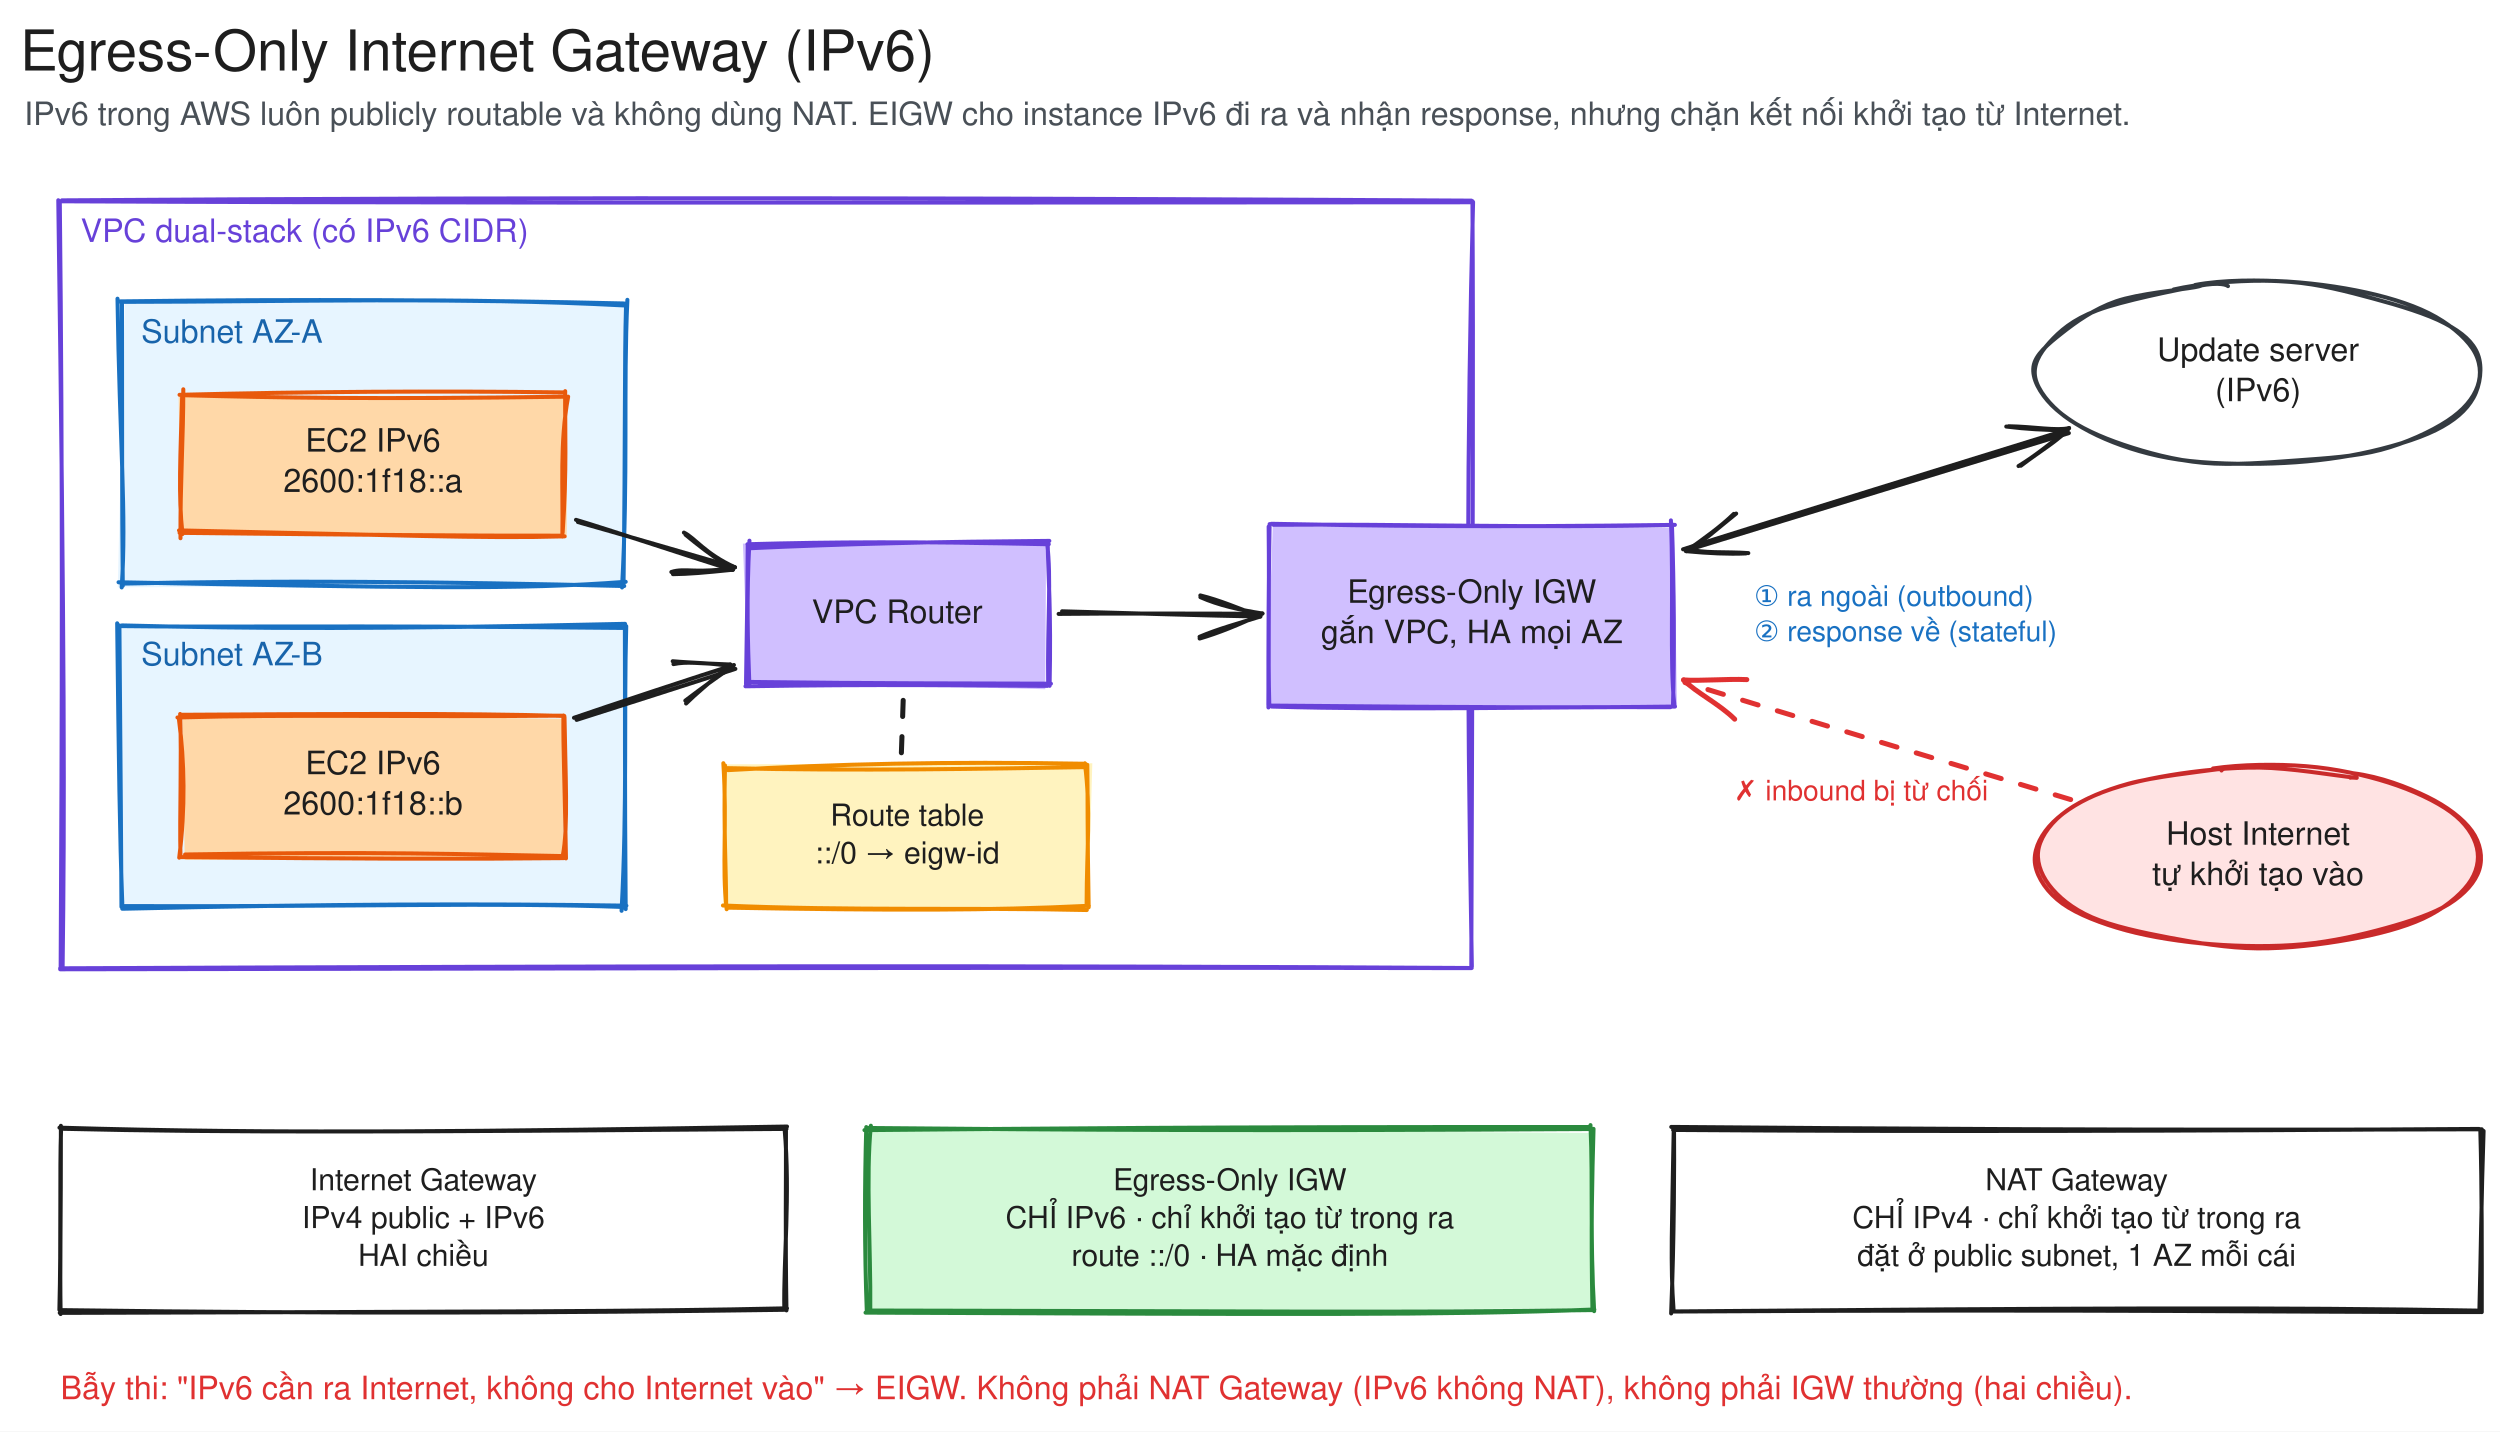
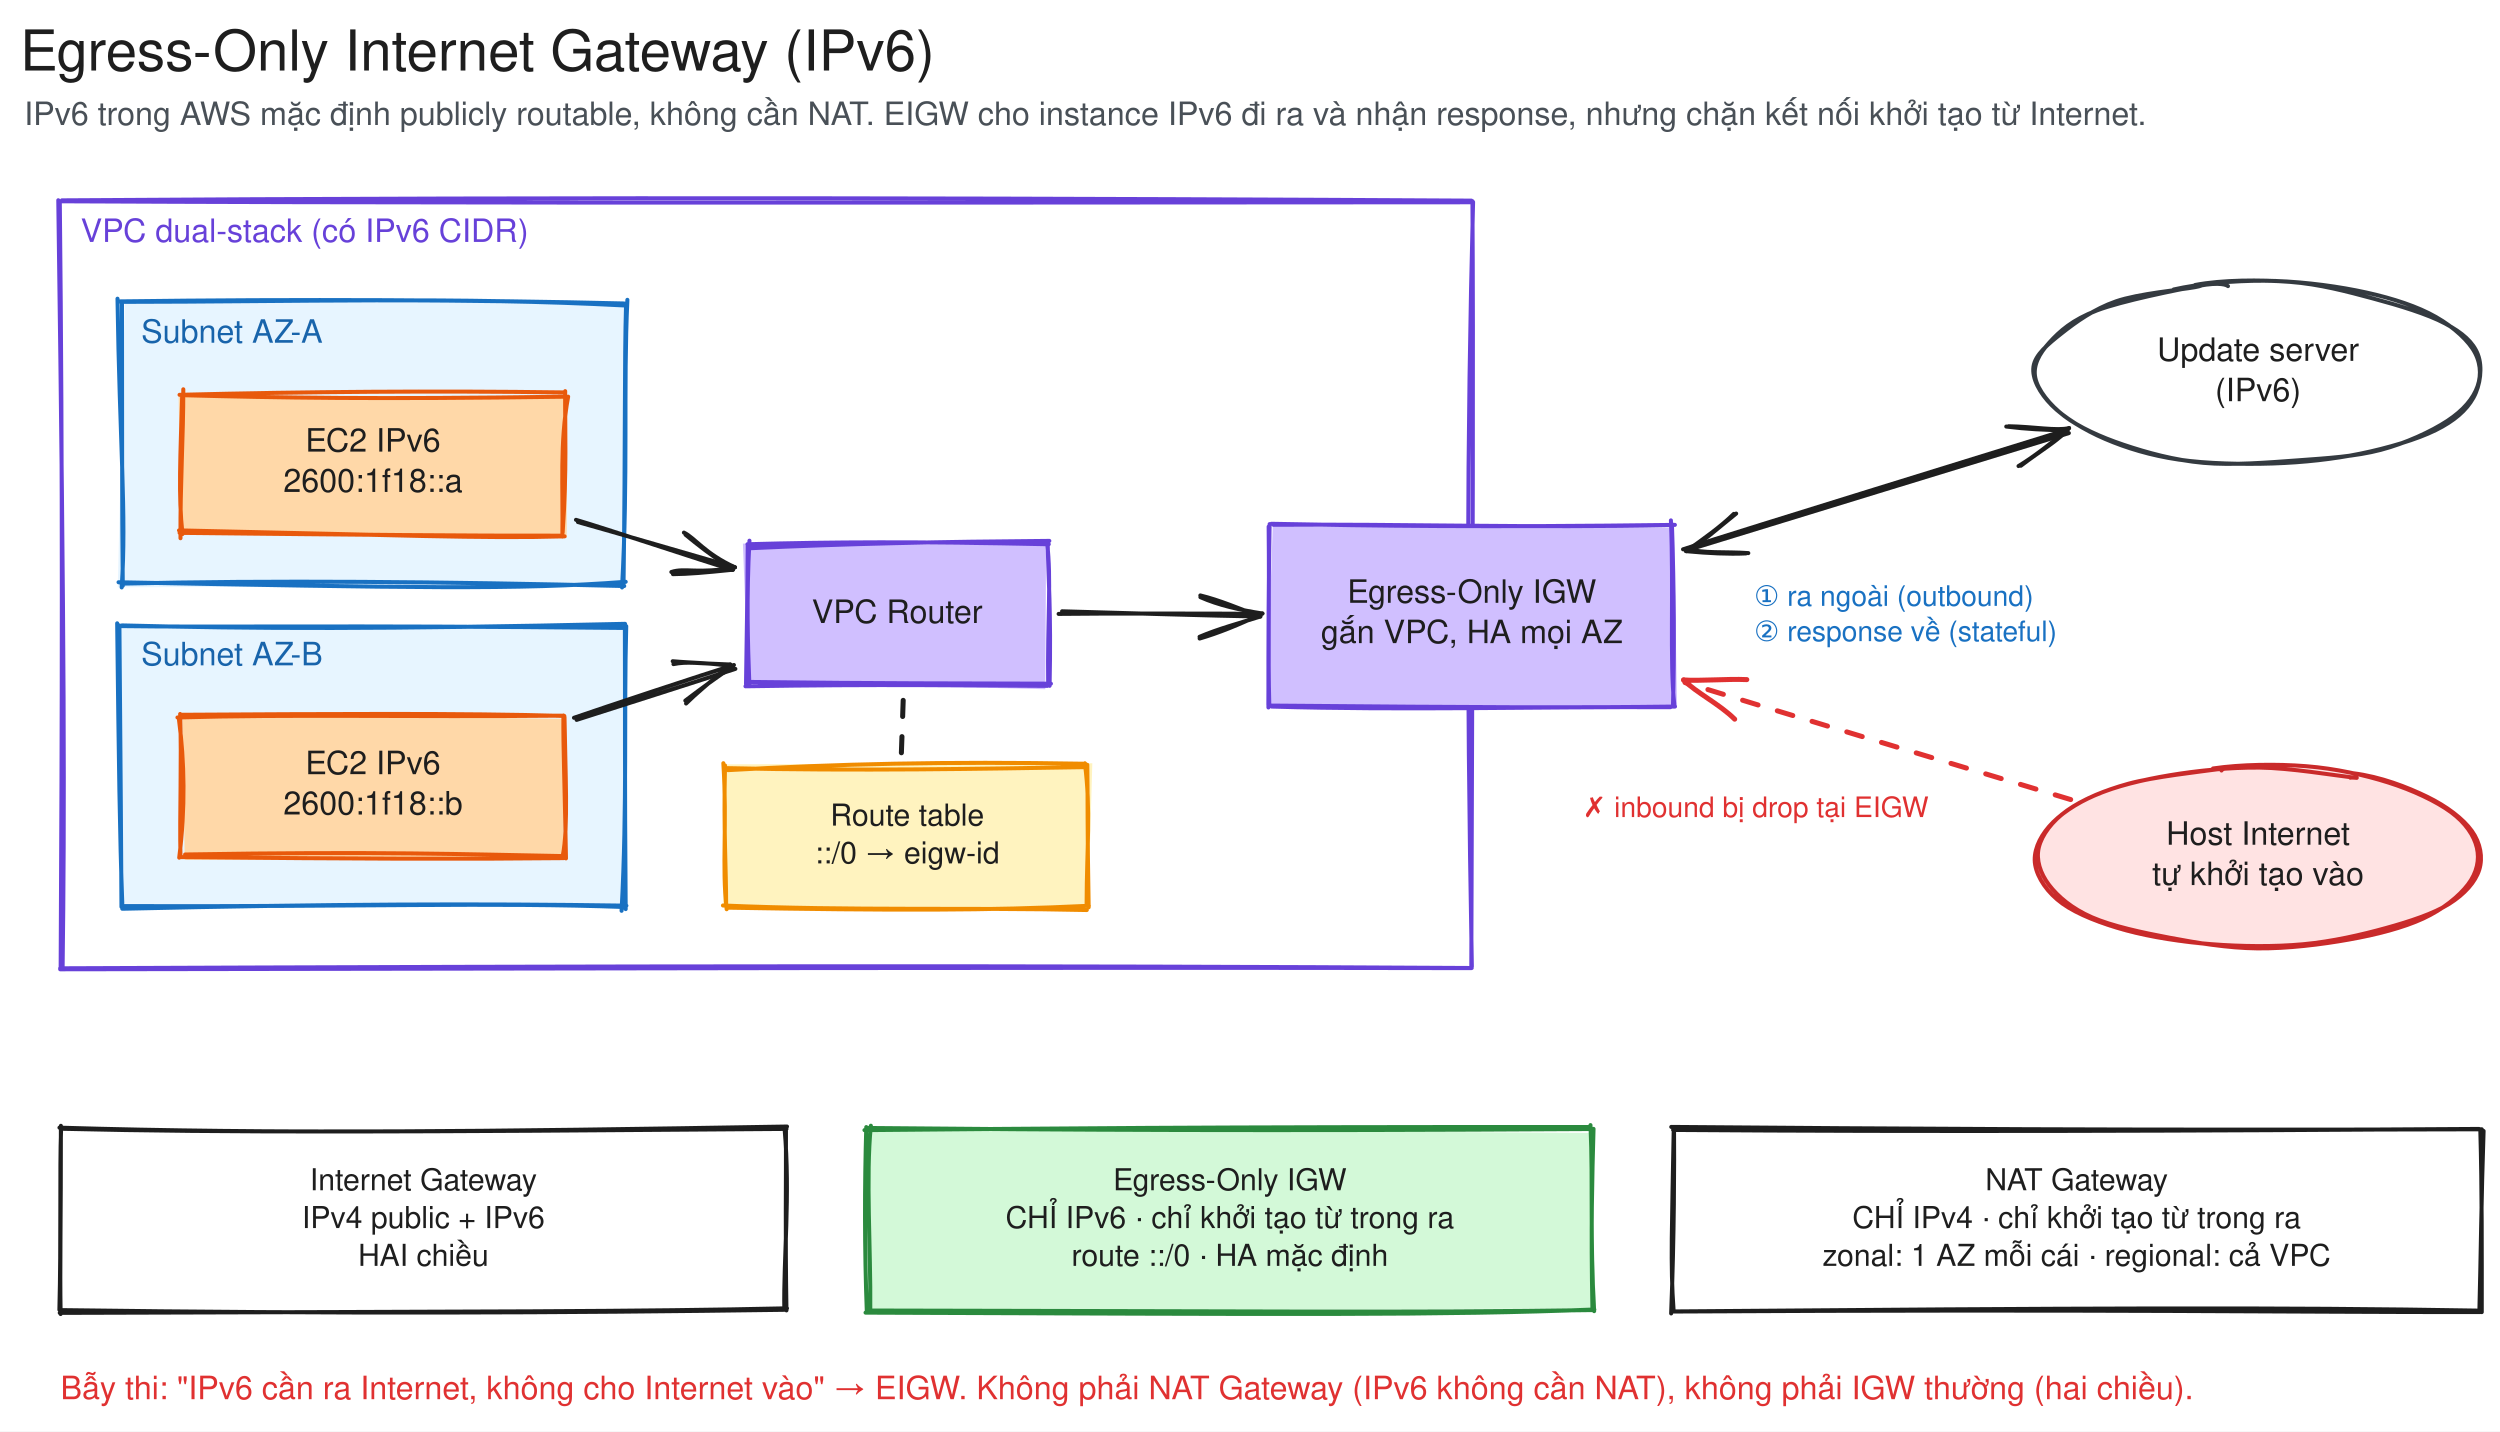
<svg xmlns="http://www.w3.org/2000/svg" version="1.1" viewBox="0 0 1240 710" width="1240" height="710">
  <defs>
    <style>
      @font-face {
        font-family: "Virgil";
        src: url("https://excalidraw.com/Virgil.woff2");
      }
      @font-face {
        font-family: "Cascadia";
        src: url("https://excalidraw.com/Cascadia.woff2");
      }
    </style>
  </defs>
  <rect x="0" y="0" width="1240" height="710" fill="#ffffff" />
  <g transform="translate(10 10) rotate(0 245.28 17.5)">
    <text x="0" y="25" font-family="Helvetica, Segoe UI Emoji" font-size="28px" fill="#1e1e1e" text-anchor="start" style="white-space: pre;" direction="ltr">Egress-Only Internet Gateway (IPv6)</text>
  </g>
  <g transform="translate(12 48) rotate(0 543.92 10)">
-     <text x="0" y="14" font-family="Helvetica, Segoe UI Emoji" font-size="16px" fill="#495057" text-anchor="start" style="white-space: pre;" direction="ltr">IPv6 trong AWS luôn publicly routable và không dùng NAT. EIGW cho instance IPv6 đi ra và nhận response, nhưng chặn kết nối khởi tạo từ Internet.</text>
+     <text x="0" y="14" font-family="Helvetica, Segoe UI Emoji" font-size="16px" fill="#495057" text-anchor="start" style="white-space: pre;" direction="ltr">IPv6 trong AWS mặc định publicly routable, không cần NAT. EIGW cho instance IPv6 đi ra và nhận response, nhưng chặn kết nối khởi tạo từ Internet.</text>
  </g>
  <g stroke-linecap="round" transform="translate(30 100) rotate(0 350 190)">
    <path d="M0.71 -0.63 C257.73 -2.44, 515.26 -1.57, 699.82 -0.49 M-0.23 -0.16 C152.88 0.6, 305.34 0.64, 699.72 0.33 M700.65 0.2 C697.63 115.17, 697.3 231.85, 700.04 379.36 M700.33 -0.21 C700.84 80.57, 700.51 159.97, 699.77 379.67 M699.72 380.2 C486.41 379.75, 272.44 380.36, -0.15 380.77 M699.97 380.13 C489.45 378.84, 278.79 379.09, -0.17 380.27 M1.06 379.58 C2.05 303.22, 2.05 226.94, -1.09 -0.68 M0.09 379.69 C0.73 257.47, 1.14 135.8, -0.34 -0.14" stroke="#6741d9" stroke-width="2" fill="none" />
  </g>
  <g transform="translate(40 106) rotate(0 112.8 10)">
    <text x="0" y="14" font-family="Helvetica, Segoe UI Emoji" font-size="16px" fill="#6741d9" text-anchor="start" style="white-space: pre;" direction="ltr">VPC dual-stack (có IPv6 CIDR)</text>
  </g>
  <g stroke-linecap="round" transform="translate(60 150) rotate(0 125 70)">
    <path d="M1.95 -1.47 L251.28 0.22 L248.35 140.64 L-1.61 141.29" stroke="none" stroke-width="0" fill="#e7f5ff" />
    <path d="M-0.03 -0.27 C85.88 -0.33, 168.53 -2.82, 249.72 1.51 M-0.58 -0.51 C88.43 -1.7, 177.06 -1.25, 249.48 0.52 M251.18 -1.29 C249.13 42.28, 251.58 86.94, 248.53 141.39 M250.54 0.46 C249.63 31.66, 250.28 63.49, 249.27 140.03 M250.35 138.57 C197.53 142.64, 143.21 141.52, -1.2 138.8 M249.62 140.67 C161.61 138.49, 72.79 137.74, 0.19 139.49 M0.35 141.37 C2.82 105.53, -0.68 69.36, -1.72 -1.85 M0.9 140.54 C0.49 99.09, 0.57 59.31, 0.5 0.21" stroke="#1971c2" stroke-width="2" fill="none" />
  </g>
  <g transform="translate(70 156) rotate(0 48.16 10)">
    <text x="0" y="14" font-family="Helvetica, Segoe UI Emoji" font-size="16px" fill="#1864ab" text-anchor="start" style="white-space: pre;" direction="ltr">Subnet AZ-A</text>
  </g>
  <g stroke-linecap="round" transform="translate(60 310) rotate(0 125 70)">
    <path d="M-0.03 0.23 L250.65 -0.53 L251.07 139.58 L0.51 138.26" stroke="none" stroke-width="0" fill="#e7f5ff" />
    <path d="M-1.15 0.53 C51.68 1.28, 103.08 -0.01, 250.49 1.47 M0.51 0.2 C65.8 1.9, 129.65 2.15, 250.03 -0.58 M250.61 0.57 C249.43 43.02, 251.13 90.14, 248.3 141.76 M249.94 0.23 C250.08 38.2, 249.82 76, 250.34 140.92 M249.96 139.89 C185.11 137.47, 118.03 139.83, 1.1 139.42 M250.69 139.2 C177.38 138.13, 105.03 138.34, 0.65 140.74 M0.65 138.06 C-0.6 104.76, -1.06 68.86, -1.88 -0.84 M0.24 139.79 C0.1 111.26, -0.09 82.52, -0.77 0.2" stroke="#1971c2" stroke-width="2" fill="none" />
  </g>
  <g transform="translate(70 316) rotate(0 48.16 10)">
    <text x="0" y="14" font-family="Helvetica, Segoe UI Emoji" font-size="16px" fill="#1864ab" text-anchor="start" style="white-space: pre;" direction="ltr">Subnet AZ-B</text>
  </g>
  <g stroke-linecap="round" transform="translate(90 195) rotate(0 95 35)">
    <path d="M-1.4 1.72 L191.42 1.7 L191.08 71.85 L-0.21 70.1" stroke="none" stroke-width="0" fill="#ffd8a8" />
    <path d="M1.08 1.03 C48.39 2.29, 94.87 3.09, 189.71 1.77 M-0.95 0.83 C61.82 -0.73, 125.5 -1.22, 189.65 -0.36 M191.8 1.74 C187.57 24.64, 189.32 46.68, 188.94 71.16 M190.33 -0.99 C190.13 17.9, 191.24 37.62, 189.08 69.07 M190.05 71.03 C149.96 72.22, 106.23 70.35, -1.22 68.07 M189.28 70.69 C139.99 70.78, 91.38 70.28, -0.93 69.29 M-0.48 71.96 C-0.64 44.79, 0.93 21.79, 0.92 -1.91 M0.51 69.9 C-1.61 50.85, -0.5 31.03, 0.38 0.64" stroke="#e8590c" stroke-width="2" fill="none" />
  </g>
  <g transform="translate(133.48 210) rotate(0 51.52 20)">
    <text x="51.52" y="14" font-family="Helvetica, Segoe UI Emoji" font-size="16px" fill="#1e1e1e" text-anchor="middle" style="white-space: pre;" direction="ltr">EC2 IPv6</text>
    <text x="51.52" y="34" font-family="Helvetica, Segoe UI Emoji" font-size="16px" fill="#1e1e1e" text-anchor="middle" style="white-space: pre;" direction="ltr">2600:1f18::a</text>
  </g>
  <g stroke-linecap="round" transform="translate(90 355) rotate(0 95 35)">
    <path d="M0.44 -0.93 L188.94 1.51 L189.48 71.15 L1.62 71.52" stroke="none" stroke-width="0" fill="#ffd8a8" />
    <path d="M-1.99 0.87 C54.27 -0.78, 112.7 0.7, 188.51 -0.03 M0.35 -0.47 C70.6 -0.88, 140.49 -1.37, 189.9 0.11 M189.99 0.64 C190.37 28.11, 191.93 55.69, 189.13 69.41 M189.45 -0.13 C189.3 16.37, 190.12 34.44, 190.72 70.76 M189.15 69.62 C141.9 68.76, 98.12 67.21, 1.8 68.83 M189.7 70.63 C140.7 71.16, 89.25 71.01, -0.6 70.12 M-1.11 70.41 C1.98 45.99, 1.5 22.61, -1.22 1.99 M-0.49 70.04 C-0.97 47.32, 0.18 23.16, -0.65 -0.87" stroke="#e8590c" stroke-width="2" fill="none" />
  </g>
  <g transform="translate(133.48 370) rotate(0 51.52 20)">
    <text x="51.52" y="14" font-family="Helvetica, Segoe UI Emoji" font-size="16px" fill="#1e1e1e" text-anchor="middle" style="white-space: pre;" direction="ltr">EC2 IPv6</text>
    <text x="51.52" y="34" font-family="Helvetica, Segoe UI Emoji" font-size="16px" fill="#1e1e1e" text-anchor="middle" style="white-space: pre;" direction="ltr">2600:1f18::b</text>
  </g>
  <g stroke-linecap="round" transform="translate(370 270) rotate(0 75 35)">
    <path d="M-1.52 -0.38 L148.86 0.41 L148.48 71.85 L1.04 68.4" stroke="none" stroke-width="0" fill="#d0bfff" />
    <path d="M1.52 1.95 C49.4 -0.33, 97.83 -1.35, 150.47 -1.72 M0.74 -0.06 C42.64 -1.2, 83.86 -1.47, 150.19 -0.05 M149.36 -0.87 C151.54 17.49, 149.49 36.69, 149.89 69.43 M149.66 -0.57 C149.91 16.59, 151.4 31.78, 150.6 70.17 M151.26 69.1 C108.14 68.93, 67.07 69.07, 1.74 68.24 M149.46 70.2 C108.58 69.99, 66.27 69.31, -0.25 70.4 M1.67 69.19 C0.89 48.3, 0.19 27.05, 1.73 -1.82 M0.02 69.28 C0.22 49.59, 0.78 29.22, 0.87 0.38" stroke="#6741d9" stroke-width="2" fill="none" />
  </g>
  <g transform="translate(401.08 295) rotate(0 43.92 10)">
    <text x="43.92" y="14" font-family="Helvetica, Segoe UI Emoji" font-size="16px" fill="#1e1e1e" text-anchor="middle" style="white-space: pre;" direction="ltr">VPC Router</text>
  </g>
  <g stroke-linecap="round" transform="translate(360 380) rotate(0 90 35)">
    <path d="M-0.84 -0.89 L181.79 -1.41 L179.71 70.32 L-1.25 69.97" stroke="none" stroke-width="0" fill="#fff3bf" />
    <path d="M1.1 1.99 C54.93 -1.09, 108.44 -2.39, 178.34 -1.18 M-0.34 0.98 C64.61 2.5, 128.81 1.3, 179.32 0.48 M178.09 -1.43 C181.14 21.66, 179.01 41.42, 178.96 68.09 M179.3 -0.65 C179.58 14.6, 179.22 29.4, 179.98 70.04 M179.05 71.38 C120.94 70.03, 61.92 71.84, -1.42 69.12 M180.08 69.27 C130.98 71.67, 83.07 71.62, 0.53 70.2 M0.42 70.98 C-2.04 49.53, 0.74 29.6, -1.22 -1.45 M0.16 69.04 C0.2 51.11, -1.17 32.25, -0.39 -0.35" stroke="#f08c00" stroke-width="2" fill="none" />
  </g>
  <g transform="translate(401.775 396.25) rotate(0 48.225 18.75)">
    <text x="48.225" y="13.25" font-family="Helvetica, Segoe UI Emoji" font-size="15px" fill="#1e1e1e" text-anchor="middle" style="white-space: pre;" direction="ltr">Route table</text>
    <text x="48.225" y="32" font-family="Helvetica, Segoe UI Emoji" font-size="15px" fill="#1e1e1e" text-anchor="middle" style="white-space: pre;" direction="ltr">::/0 → eigw-id</text>
  </g>
  <g stroke-linecap="round" transform="translate(630 260) rotate(0 100 45)">
    <path d="M1.29 1.03 L200.25 1.79 L201.82 90.1 L-1.82 89.66" stroke="none" stroke-width="0" fill="#d0bfff" />
    <path d="M1.67 0.31 C65.11 -0.2, 129.72 1.96, 198.99 0.42 M0.6 -0.2 C52.58 0.81, 105.21 1.59, 200.75 0.34 M198.77 -1.89 C200.2 32.14, 198.15 68.3, 200.44 89.43 M199.28 -0.04 C200.35 32.37, 200.52 64.88, 199.78 90.47 M198.59 90.75 C131.98 90.51, 66.13 92.4, 0.75 90.46 M200.8 90.45 C154.11 91.04, 107.4 90.92, -0.24 89.96 M-0.43 89.54 C-1.14 64.46, -0.33 39.05, -0.75 1.2 M-0.86 90.9 C-0.9 59.03, -0.77 26.93, -0.27 -0.05" stroke="#6741d9" stroke-width="2" fill="none" />
  </g>
  <g transform="translate(656.64 285) rotate(0 73.36 20)">
    <text x="73.36" y="14" font-family="Helvetica, Segoe UI Emoji" font-size="16px" fill="#1e1e1e" text-anchor="middle" style="white-space: pre;" direction="ltr">Egress-Only IGW</text>
    <text x="73.36" y="34" font-family="Helvetica, Segoe UI Emoji" font-size="16px" fill="#1e1e1e" text-anchor="middle" style="white-space: pre;" direction="ltr">gắn VPC, HA mọi AZ</text>
  </g>
  <g stroke-linecap="round" transform="translate(1010 140) rotate(0 110 45)">
    <path d="M108.66 0.46 C122.56 -0.23, 138.71 0.97, 152.37 3.25 C166.02 5.53, 180.37 9.65, 190.59 14.14 C200.81 18.62, 208.82 24.2, 213.69 30.16 C218.55 36.13, 220.93 43.85, 219.79 49.95 C218.65 56.05, 214.12 61.47, 206.85 66.78 C199.58 72.09, 188.41 78.07, 176.16 81.8 C163.92 85.53, 147.91 87.95, 133.36 89.16 C118.81 90.37, 103.42 90.15, 88.87 89.07 C74.32 87.99, 58.33 86.07, 46.06 82.66 C33.79 79.24, 22.96 74.12, 15.25 68.6 C7.54 63.08, 1.57 55.58, -0.21 49.53 C-1.99 43.47, 0.06 37.86, 4.58 32.25 C9.1 26.63, 17 20.59, 26.92 15.82 C36.83 11.06, 49.48 6.35, 64.08 3.65 C78.67 0.95, 105.25 -0.05, 114.51 -0.37 C123.77 -0.7, 119.99 1.03, 119.64 1.71 M143.43 1.44 C157.47 2.57, 170.98 7.9, 182.36 12.35 C193.74 16.81, 205.57 22.83, 211.72 28.16 C217.87 33.49, 219.34 38.52, 219.25 44.34 C219.16 50.16, 217.14 57.49, 211.2 63.08 C205.26 68.67, 194.82 73.7, 183.61 77.87 C172.39 82.04, 158 86.15, 143.91 88.12 C129.82 90.09, 113.83 90.5, 99.08 89.68 C84.33 88.85, 68.42 86.42, 55.42 83.16 C42.42 79.9, 29.86 74.83, 21.07 70.1 C12.29 65.38, 5.83 60.32, 2.73 54.81 C-0.37 49.31, -0.6 42.92, 2.49 37.07 C5.59 31.22, 12.74 24.71, 21.3 19.7 C29.85 14.7, 40.87 10.24, 53.82 7.05 C66.77 3.85, 83.97 1.15, 98.98 0.53 C114 -0.08, 136.44 3.14, 143.93 3.37 C151.42 3.6, 144.37 1.62, 143.93 1.91" stroke="none" stroke-width="0" fill="#ffffff" />
    <path d="M68.14 3.58 C80.61 0.75, 97.78 -0.83, 112.86 -0.76 C127.93 -0.69, 144.94 1.34, 158.58 4.02 C172.22 6.7, 185.06 10.52, 194.69 15.33 C204.31 20.14, 212.3 26.84, 216.33 32.88 C220.36 38.92, 220.94 45.61, 218.87 51.58 C216.8 57.56, 211.92 63.47, 203.91 68.73 C195.9 73.99, 183.2 79.88, 170.79 83.15 C158.38 86.42, 144.09 87.28, 129.44 88.35 C114.79 89.42, 97.24 90.86, 82.88 89.57 C68.51 88.27, 54.75 84.46, 43.26 80.59 C31.76 76.72, 21.21 71.9, 13.92 66.37 C6.63 60.84, 0.75 53.47, -0.49 47.39 C-1.74 41.32, 1.38 35.48, 6.48 29.9 C11.57 24.33, 17.74 18.65, 30.09 13.96 C42.43 9.27, 69.72 3.78, 80.55 1.77 C91.39 -0.23, 94.53 1.39, 95.08 1.92 M78.75 1.36 C92.07 -1.21, 111.15 -1.31, 125.88 -0.19 C140.6 0.93, 154.28 4.63, 167.09 8.07 C179.9 11.5, 194.1 15.81, 202.76 20.44 C211.42 25.07, 216.71 29.71, 219.05 35.86 C221.39 42, 220.31 51.04, 216.81 57.3 C213.31 63.55, 207.38 68.76, 198.04 73.38 C188.71 78, 174.22 82.25, 160.79 85 C147.35 87.75, 132.47 89.38, 117.45 89.88 C102.44 90.37, 84.6 89.99, 70.71 87.97 C56.81 85.94, 44.61 82.2, 34.1 77.7 C23.59 73.2, 13.56 66.94, 7.65 60.97 C1.73 54.99, -2.23 47.81, -1.4 41.86 C-0.56 35.91, 5.82 30.67, 12.65 25.27 C19.48 19.87, 28.59 13.25, 39.59 9.45 C50.58 5.64, 71.86 3.7, 78.6 2.45 C85.34 1.21, 79.12 1.28, 80.03 1.96" stroke="#343a40" stroke-width="2" fill="none" />
  </g>
  <g transform="translate(1066 165) rotate(0 54 20)">
    <text x="54" y="14" font-family="Helvetica, Segoe UI Emoji" font-size="16px" fill="#1e1e1e" text-anchor="middle" style="white-space: pre;" direction="ltr">Update server</text>
    <text x="54" y="34" font-family="Helvetica, Segoe UI Emoji" font-size="16px" fill="#1e1e1e" text-anchor="middle" style="white-space: pre;" direction="ltr">(IPv6)</text>
  </g>
  <g stroke-linecap="round" transform="translate(1010 380) rotate(0 110 45)">
    <path d="M114.89 0.16 C129.17 -0.21, 146.05 1.49, 159.27 4.27 C172.5 7.05, 184.76 12.11, 194.21 16.85 C203.66 21.59, 211.74 26.8, 215.97 32.73 C220.2 38.66, 221.71 46.17, 219.59 52.43 C217.48 58.69, 211.65 65.07, 203.29 70.26 C194.94 75.46, 182.01 80.47, 169.44 83.58 C156.88 86.69, 142.49 88.01, 127.89 88.94 C113.29 89.87, 96.42 90.78, 81.86 89.16 C67.29 87.53, 52.08 83.25, 40.5 79.17 C28.93 75.08, 19.13 69.94, 12.4 64.66 C5.68 59.37, 1.17 53.28, 0.17 47.47 C-0.82 41.66, 1.25 35.5, 6.44 29.82 C11.64 24.15, 20.83 17.79, 31.35 13.42 C41.88 9.04, 54.73 5.72, 69.59 3.57 C84.44 1.42, 110.92 0.85, 120.47 0.52 C130.02 0.18, 126.98 0.72, 126.89 1.56 M73.49 2.74 C86.45 0.34, 104.21 -0.14, 118.63 0.18 C133.04 0.5, 146.89 1.99, 159.98 4.66 C173.06 7.34, 187.52 11.12, 197.14 16.23 C206.76 21.34, 214.34 29.03, 217.7 35.31 C221.06 41.58, 219.79 48.23, 217.29 53.88 C214.79 59.53, 210.77 64.16, 202.69 69.22 C194.61 74.29, 181.8 81.08, 168.81 84.25 C155.81 87.43, 139.74 87.79, 124.71 88.29 C109.68 88.78, 92.88 88.44, 78.6 87.22 C64.32 86, 50.21 84.47, 39.02 80.97 C27.83 77.47, 18.02 71.98, 11.46 66.21 C4.91 60.44, 0.12 52.74, -0.33 46.37 C-0.78 40, 3.31 33.64, 8.75 27.97 C14.2 22.3, 21.83 16.36, 32.35 12.33 C42.86 8.3, 64.88 5.02, 71.83 3.8 C78.79 2.58, 73.26 4.53, 74.06 5.02" stroke="none" stroke-width="0" fill="#ffe3e3" />
    <path d="M87.65 1.16 C101.38 -0.88, 119.33 -1.14, 133.84 0.03 C148.36 1.19, 162.75 4.37, 174.72 8.17 C186.69 11.97, 198.38 17.45, 205.68 22.83 C212.98 28.21, 217.1 34.47, 218.51 40.44 C219.92 46.42, 218.57 52.81, 214.14 58.67 C209.7 64.53, 201.71 71.05, 191.88 75.6 C182.05 80.16, 168.87 83.54, 155.16 86 C141.46 88.47, 124.52 90.55, 109.67 90.4 C94.83 90.25, 79.77 87.67, 66.08 85.1 C52.4 82.53, 37.53 79.32, 27.57 74.96 C17.61 70.59, 10.71 64.68, 6.32 58.9 C1.94 53.12, -0.22 46.43, 1.27 40.28 C2.76 34.14, 7.85 27.28, 15.25 22.02 C22.66 16.76, 33.33 12.13, 45.72 8.72 C58.11 5.32, 81.9 2.68, 89.59 1.59 C97.28 0.5, 91.35 1.46, 91.86 2.18 M157.15 3.52 C170.87 5.25, 183.94 10.37, 193.76 15.13 C203.57 19.9, 211.71 26.09, 216.04 32.13 C220.36 38.18, 221.6 45.35, 219.71 51.39 C217.83 57.42, 212.45 63.52, 204.73 68.34 C197.01 73.16, 185.45 76.98, 173.4 80.31 C161.34 83.65, 146.82 87.01, 132.41 88.34 C117.99 89.68, 101.52 89.46, 86.91 88.32 C72.29 87.18, 57.04 84.84, 44.73 81.49 C32.42 78.14, 20.56 73.63, 13.02 68.22 C5.47 62.81, 0.56 55.42, -0.55 49.04 C-1.67 42.66, 1.29 35.76, 6.32 29.96 C11.35 24.15, 19.64 18.46, 29.63 14.22 C39.61 9.98, 52.66 6.75, 66.2 4.51 C79.75 2.26, 95.99 0.57, 110.9 0.73 C125.81 0.89, 148.19 4.62, 155.67 5.46 C163.14 6.29, 156.62 5.44, 155.75 5.75" stroke="#c92a2a" stroke-width="2" fill="none" />
  </g>
  <g transform="translate(1064.24 405) rotate(0 55.76 20)">
    <text x="55.76" y="14" font-family="Helvetica, Segoe UI Emoji" font-size="16px" fill="#1e1e1e" text-anchor="middle" style="white-space: pre;" direction="ltr">Host Internet</text>
    <text x="55.76" y="34" font-family="Helvetica, Segoe UI Emoji" font-size="16px" fill="#1e1e1e" text-anchor="middle" style="white-space: pre;" direction="ltr">tự khởi tạo vào</text>
  </g>
  <g stroke-linecap="round" transform="translate(30 560) rotate(0 180 45)">
    <path d="M-1.99 0.79 L358.06 1.36 L360.95 91.8 L-1.38 91.2" stroke="none" stroke-width="0" fill="#ffffff" />
    <path d="M-0.51 -0.68 C106.38 2.51, 211.01 1.27, 360.36 -1.24 M0.63 -0.13 C83.53 1.84, 167.67 1.47, 360.09 -0.06 M359.16 -0.12 C362.03 32.96, 358.58 64.61, 359.02 89.52 M359.83 0.92 C359.94 25.89, 359.44 50.78, 360.08 89.96 M360.35 88.92 C287.59 90.56, 215.27 90.52, -0.37 91.19 M360.11 89.65 C248.34 91.22, 136.64 91.68, -0.12 89.81 M0.07 91.77 C-0.35 67.54, 0.25 45.05, 0.2 -1.6 M-0.54 89.68 C0.34 55.66, -0.44 19.44, 0.28 0.66" stroke="#1e1e1e" stroke-width="2" fill="none" />
  </g>
  <g transform="translate(146.775 576.875) rotate(0 63.225 28.125)">
    <text x="63.225" y="13.5" font-family="Helvetica, Segoe UI Emoji" font-size="15px" fill="#1e1e1e" text-anchor="middle" style="white-space: pre;" direction="ltr">Internet Gateway</text>
    <text x="63.225" y="32.25" font-family="Helvetica, Segoe UI Emoji" font-size="15px" fill="#1e1e1e" text-anchor="middle" style="white-space: pre;" direction="ltr">IPv4 public + IPv6</text>
    <text x="63.225" y="51" font-family="Helvetica, Segoe UI Emoji" font-size="15px" fill="#1e1e1e" text-anchor="middle" style="white-space: pre;" direction="ltr">HAI chiều</text>
  </g>
  <g stroke-linecap="round" transform="translate(430 560) rotate(0 180 45)">
    <path d="M0.61 -0.38 L358.59 1.97 L361.55 88.98 L1.8 90.41" stroke="none" stroke-width="0" fill="#d3f9d8" />
    <path d="M-1.23 0.55 C82.61 -0.22, 167.27 -1.11, 358.92 -1 M-0.16 -0.53 C98.17 0.42, 196.06 1.03, 359.48 0 M358.88 -1.95 C360.19 27.71, 358.58 54.63, 360.69 90.34 M360.39 -0.08 C359.74 24.04, 359.02 48.11, 359.86 89.83 M360.79 89.51 C285.65 92.5, 211.37 91.86, -0.69 91.07 M360.63 89.79 C270.45 91.17, 180.84 90.29, 0.49 90.02 M1.66 90.23 C1.94 58.84, -0.63 23.97, 1.95 -1.65 M-0.05 90.98 C-1.24 59.02, -1.16 28.03, -0.33 -0.97" stroke="#2b8a3e" stroke-width="2" fill="none" />
  </g>
  <g transform="translate(489.475 576.875) rotate(0 120.525 28.125)">
    <text x="120.525" y="13.5" font-family="Helvetica, Segoe UI Emoji" font-size="15px" fill="#1e1e1e" text-anchor="middle" style="white-space: pre;" direction="ltr">Egress-Only IGW</text>
    <text x="120.525" y="32.25" font-family="Helvetica, Segoe UI Emoji" font-size="15px" fill="#1e1e1e" text-anchor="middle" style="white-space: pre;" direction="ltr">CHỈ IPv6 · chỉ khởi tạo từ trong ra</text>
    <text x="120.525" y="51" font-family="Helvetica, Segoe UI Emoji" font-size="15px" fill="#1e1e1e" text-anchor="middle" style="white-space: pre;" direction="ltr">route ::/0 · HA mặc định</text>
  </g>
  <g stroke-linecap="round" transform="translate(830 560) rotate(0 200 45)">
    <path d="M-0.06 1.49 L400.02 0.98 L401.65 91.07 L-0.33 88.5" stroke="none" stroke-width="0" fill="#ffffff" />
    <path d="M-1.06 -1.05 C110.46 -0.15, 222.22 0.69, 400.97 0.13 M-0.14 0.45 C128.47 1.41, 256.86 0.92, 399.58 -0.05 M401.86 0.96 C400.77 32.09, 400.43 66.2, 399.78 90.08 M400.24 0.56 C401.09 30.12, 400.95 61.5, 400.95 90.81 M400.15 90.79 C307.49 90.89, 215.67 89.28, -0.31 90.52 M399.56 90.07 C302.4 88.37, 203.8 88.77, 0.37 90.47 M-1.11 91.47 C0.42 53.11, 0.46 16.41, 0.32 -0.92 M0.09 89.85 C-1.56 67.76, -0.65 46.97, 0.18 -0.53" stroke="#1e1e1e" stroke-width="2" fill="none" />
  </g>
  <g transform="translate(909.475 576.875) rotate(0 120.525 28.125)">
    <text x="120.525" y="13.5" font-family="Helvetica, Segoe UI Emoji" font-size="15px" fill="#1e1e1e" text-anchor="middle" style="white-space: pre;" direction="ltr">NAT Gateway</text>
    <text x="120.525" y="32.25" font-family="Helvetica, Segoe UI Emoji" font-size="15px" fill="#1e1e1e" text-anchor="middle" style="white-space: pre;" direction="ltr">CHỈ IPv4 · chỉ khởi tạo từ trong ra</text>
-     <text x="120.525" y="51" font-family="Helvetica, Segoe UI Emoji" font-size="15px" fill="#1e1e1e" text-anchor="middle" style="white-space: pre;" direction="ltr">đặt ở public subnet, 1 AZ mỗi cái</text>
+     <text x="120.525" y="51" font-family="Helvetica, Segoe UI Emoji" font-size="15px" fill="#1e1e1e" text-anchor="middle" style="white-space: pre;" direction="ltr">zonal: 1 AZ mỗi cái · regional: cả VPC</text>
  </g>
  <g stroke-linecap="round">
    <g transform="translate(285.7649 259.0668) rotate(0 39.23506 11.31781)">
      <path d="M0.9 -0.12 C14.09 3.53, 65.65 18.57, 78.39 22.24 M-0.08 -1.23 C13 2.56, 64.1 19.55, 77.39 23.58" stroke="#1e1e1e" stroke-width="2" fill="none" />
    </g>
    <g transform="translate(285.7649 259.0668) rotate(0 39.23506 11.31781)">
      <path d="M47.22 24.65 C53.92 22.4, 60.6 25.77, 78.8 22.32 M48.03 25.72 C56.05 25.62, 63.37 24.99, 77.77 23.51" stroke="#1e1e1e" stroke-width="2" fill="none" />
    </g>
    <g transform="translate(285.7649 259.0668) rotate(0 39.23506 11.31781)">
      <path d="M53.45 5.1 C58.73 7.56, 63.91 15.61, 78.8 22.32 M54.26 6.17 C60.46 11.23, 66.12 15.83, 77.77 23.51" stroke="#1e1e1e" stroke-width="2" fill="none" />
    </g>
  </g>
  <g stroke-linecap="round">
    <g transform="translate(285.703 357.0779) rotate(0 39.29703 -12.84711)">
      <path d="M0.3 -0.01 C13.66 -4.27, 66.07 -21, 79.04 -25.31 M-1.01 -1.06 C12.34 -5.71, 65.31 -23.29, 78.33 -27.24" stroke="#1e1e1e" stroke-width="2" fill="none" />
    </g>
    <g transform="translate(285.703 357.0779) rotate(0 39.29703 -12.84711)">
      <path d="M54.59 -8.13 C60.03 -13.49, 63.86 -16.41, 76.51 -27.48 M54.21 -9.57 C61.87 -15.35, 70.93 -22.11, 77.77 -26.42" stroke="#1e1e1e" stroke-width="2" fill="none" />
    </g>
    <g transform="translate(285.703 357.0779) rotate(0 39.29703 -12.84711)">
      <path d="M48.34 -27.67 C55.09 -29.07, 60.19 -28.02, 76.51 -27.48 M47.96 -29.11 C57.74 -28.2, 68.93 -28.29, 77.77 -26.42" stroke="#1e1e1e" stroke-width="2" fill="none" />
    </g>
  </g>
  <g stroke-linecap="round">
    <g transform="translate(448.1366 374.0062) rotate(0 -0.6366449 -14.00619)">
      <path d="M-1.05 -0.64 C-0.96 -5.15, -0.2 -22.4, -0.14 -27.06" stroke="#1e1e1e" stroke-width="2.5" fill="none" stroke-dasharray="8 10" />
    </g>
  </g>
  <g stroke-linecap="round">
    <g transform="translate(526 305) rotate(0 49 0)">
      <path d="M-0.93 -0.5 C15.49 -0.78, 82.12 -0.69, 98.77 -0.54 M0.79 -1.8 C17.09 -1.43, 81.91 0.7, 98.23 0.71" stroke="#1e1e1e" stroke-width="2" fill="none" />
    </g>
    <g transform="translate(526 305) rotate(0 49 0)">
      <path d="M69.02 11.72 C77.98 9.12, 88.66 4.87, 100.16 -0.7 M68.98 10.85 C78.49 6.8, 87.83 4.38, 99.13 0.79" stroke="#1e1e1e" stroke-width="2" fill="none" />
    </g>
    <g transform="translate(526 305) rotate(0 49 0)">
      <path d="M69.4 -8.8 C78.45 -4.79, 89 -2.44, 100.16 -0.7 M69.36 -9.67 C78.9 -7.33, 88.12 -3.38, 99.13 0.79" stroke="#1e1e1e" stroke-width="2" fill="none" />
    </g>
  </g>
  <g stroke-linecap="round">
    <g transform="translate(835.7347 272.4663) rotate(0 95.31045 -29.32629)">
      <path d="M0.33 0.68 C31.88 -9.08, 158.76 -47.94, 190.42 -57.65 M-0.95 -0.01 C30.33 -10.16, 157.65 -49.36, 189.36 -59.25" stroke="#1e1e1e" stroke-width="2" fill="none" />
    </g>
    <g transform="translate(835.7347 272.4663) rotate(0 95.31045 -29.32629)">
      <path d="M25.4 -17.74 C16.69 -10.88, 7.45 -2.13, 1.5 -0.22 M24.25 -17.59 C17.59 -11.1, 9.58 -5.48, 0.65 0.92" stroke="#1e1e1e" stroke-width="2" fill="none" />
    </g>
    <g transform="translate(835.7347 272.4663) rotate(0 95.31045 -29.32629)">
      <path d="M31.43 1.87 C20.21 1.07, 8.61 2.12, 1.5 -0.22 M30.27 2.03 C21.62 2.43, 11.74 1.96, 0.65 0.92" stroke="#1e1e1e" stroke-width="2" fill="none" />
    </g>
    <g transform="translate(835.7347 272.4663) rotate(0 95.31045 -29.32629)">
      <path d="M166.6 -41.45 C176.36 -48.91, 185.87 -54.37, 190.53 -60.15 M165.45 -41.3 C173.43 -46.13, 180.29 -51.76, 189.68 -59.01" stroke="#1e1e1e" stroke-width="2" fill="none" />
    </g>
    <g transform="translate(835.7347 272.4663) rotate(0 95.31045 -29.32629)">
      <path d="M160.53 -61.05 C172.82 -60.85, 184.71 -58.62, 190.53 -60.15 M159.37 -60.9 C169.36 -59.65, 178.1 -59.19, 189.68 -59.01" stroke="#1e1e1e" stroke-width="2" fill="none" />
    </g>
  </g>
  <g stroke-linecap="round">
    <g transform="translate(1026.356 396.1863) rotate(0 -95.31045 -29.32629)">
      <path d="M0.69 0.39 C-31.18 -9.21, -158.57 -47.64, -190.57 -57.63" stroke="#e03131" stroke-width="2.5" fill="none" stroke-dasharray="8 10" />
    </g>
    <g transform="translate(1026.356 396.1863) rotate(0 -95.31045 -29.32629)">
      <path d="M-159.95 -59.1 C-169.65 -59.54, -183.61 -58.33, -191.28 -58.93" stroke="#e03131" stroke-width="2.5" fill="none" />
    </g>
    <g transform="translate(1026.356 396.1863) rotate(0 -95.31045 -29.32629)">
      <path d="M-165.96 -39.48 C-173.49 -46.98, -185.3 -52.8, -191.28 -58.93" stroke="#e03131" stroke-width="2.5" fill="none" />
    </g>
  </g>
  <g transform="translate(870 288) rotate(0 79.73 17.5)">
    <text x="0" y="12.5" font-family="Helvetica, Segoe UI Emoji" font-size="14px" fill="#1971c2" text-anchor="start" style="white-space: pre;" direction="ltr">① ra ngoài (outbound)</text>
    <text x="0" y="30" font-family="Helvetica, Segoe UI Emoji" font-size="14px" fill="#1971c2" text-anchor="start" style="white-space: pre;" direction="ltr">② response về (stateful)</text>
  </g>
-   <g transform="translate(860 385) rotate(0 62.37 8.75)">
-     <text x="0" y="12" font-family="Helvetica, Segoe UI Emoji" font-size="14px" fill="#e03131" text-anchor="start" style="white-space: pre;" direction="ltr">✗ inbound bị từ chối</text>
+   <g transform="translate(785.0 393.0) rotate(0 62.37 8.75)">
+     <text x="0" y="12.25" font-family="Helvetica, Segoe UI Emoji" font-size="14px" fill="#e03131" text-anchor="start" style="white-space: pre;" direction="ltr">✗ inbound bị drop tại EIGW</text>
  </g>
  <g transform="translate(30 680) rotate(0 526.32 10)">
-     <text x="0" y="14" font-family="Helvetica, Segoe UI Emoji" font-size="16px" fill="#e03131" text-anchor="start" style="white-space: pre;" direction="ltr">Bẫy thi: "IPv6 cần ra Internet, không cho Internet vào" → EIGW. Không phải NAT Gateway (IPv6 không NAT), không phải IGW thường (hai chiều).</text>
+     <text x="0" y="14" font-family="Helvetica, Segoe UI Emoji" font-size="16px" fill="#e03131" text-anchor="start" style="white-space: pre;" direction="ltr">Bẫy thi: "IPv6 cần ra Internet, không cho Internet vào" → EIGW. Không phải NAT Gateway (IPv6 không cần NAT), không phải IGW thường (hai chiều).</text>
  </g>
</svg>
